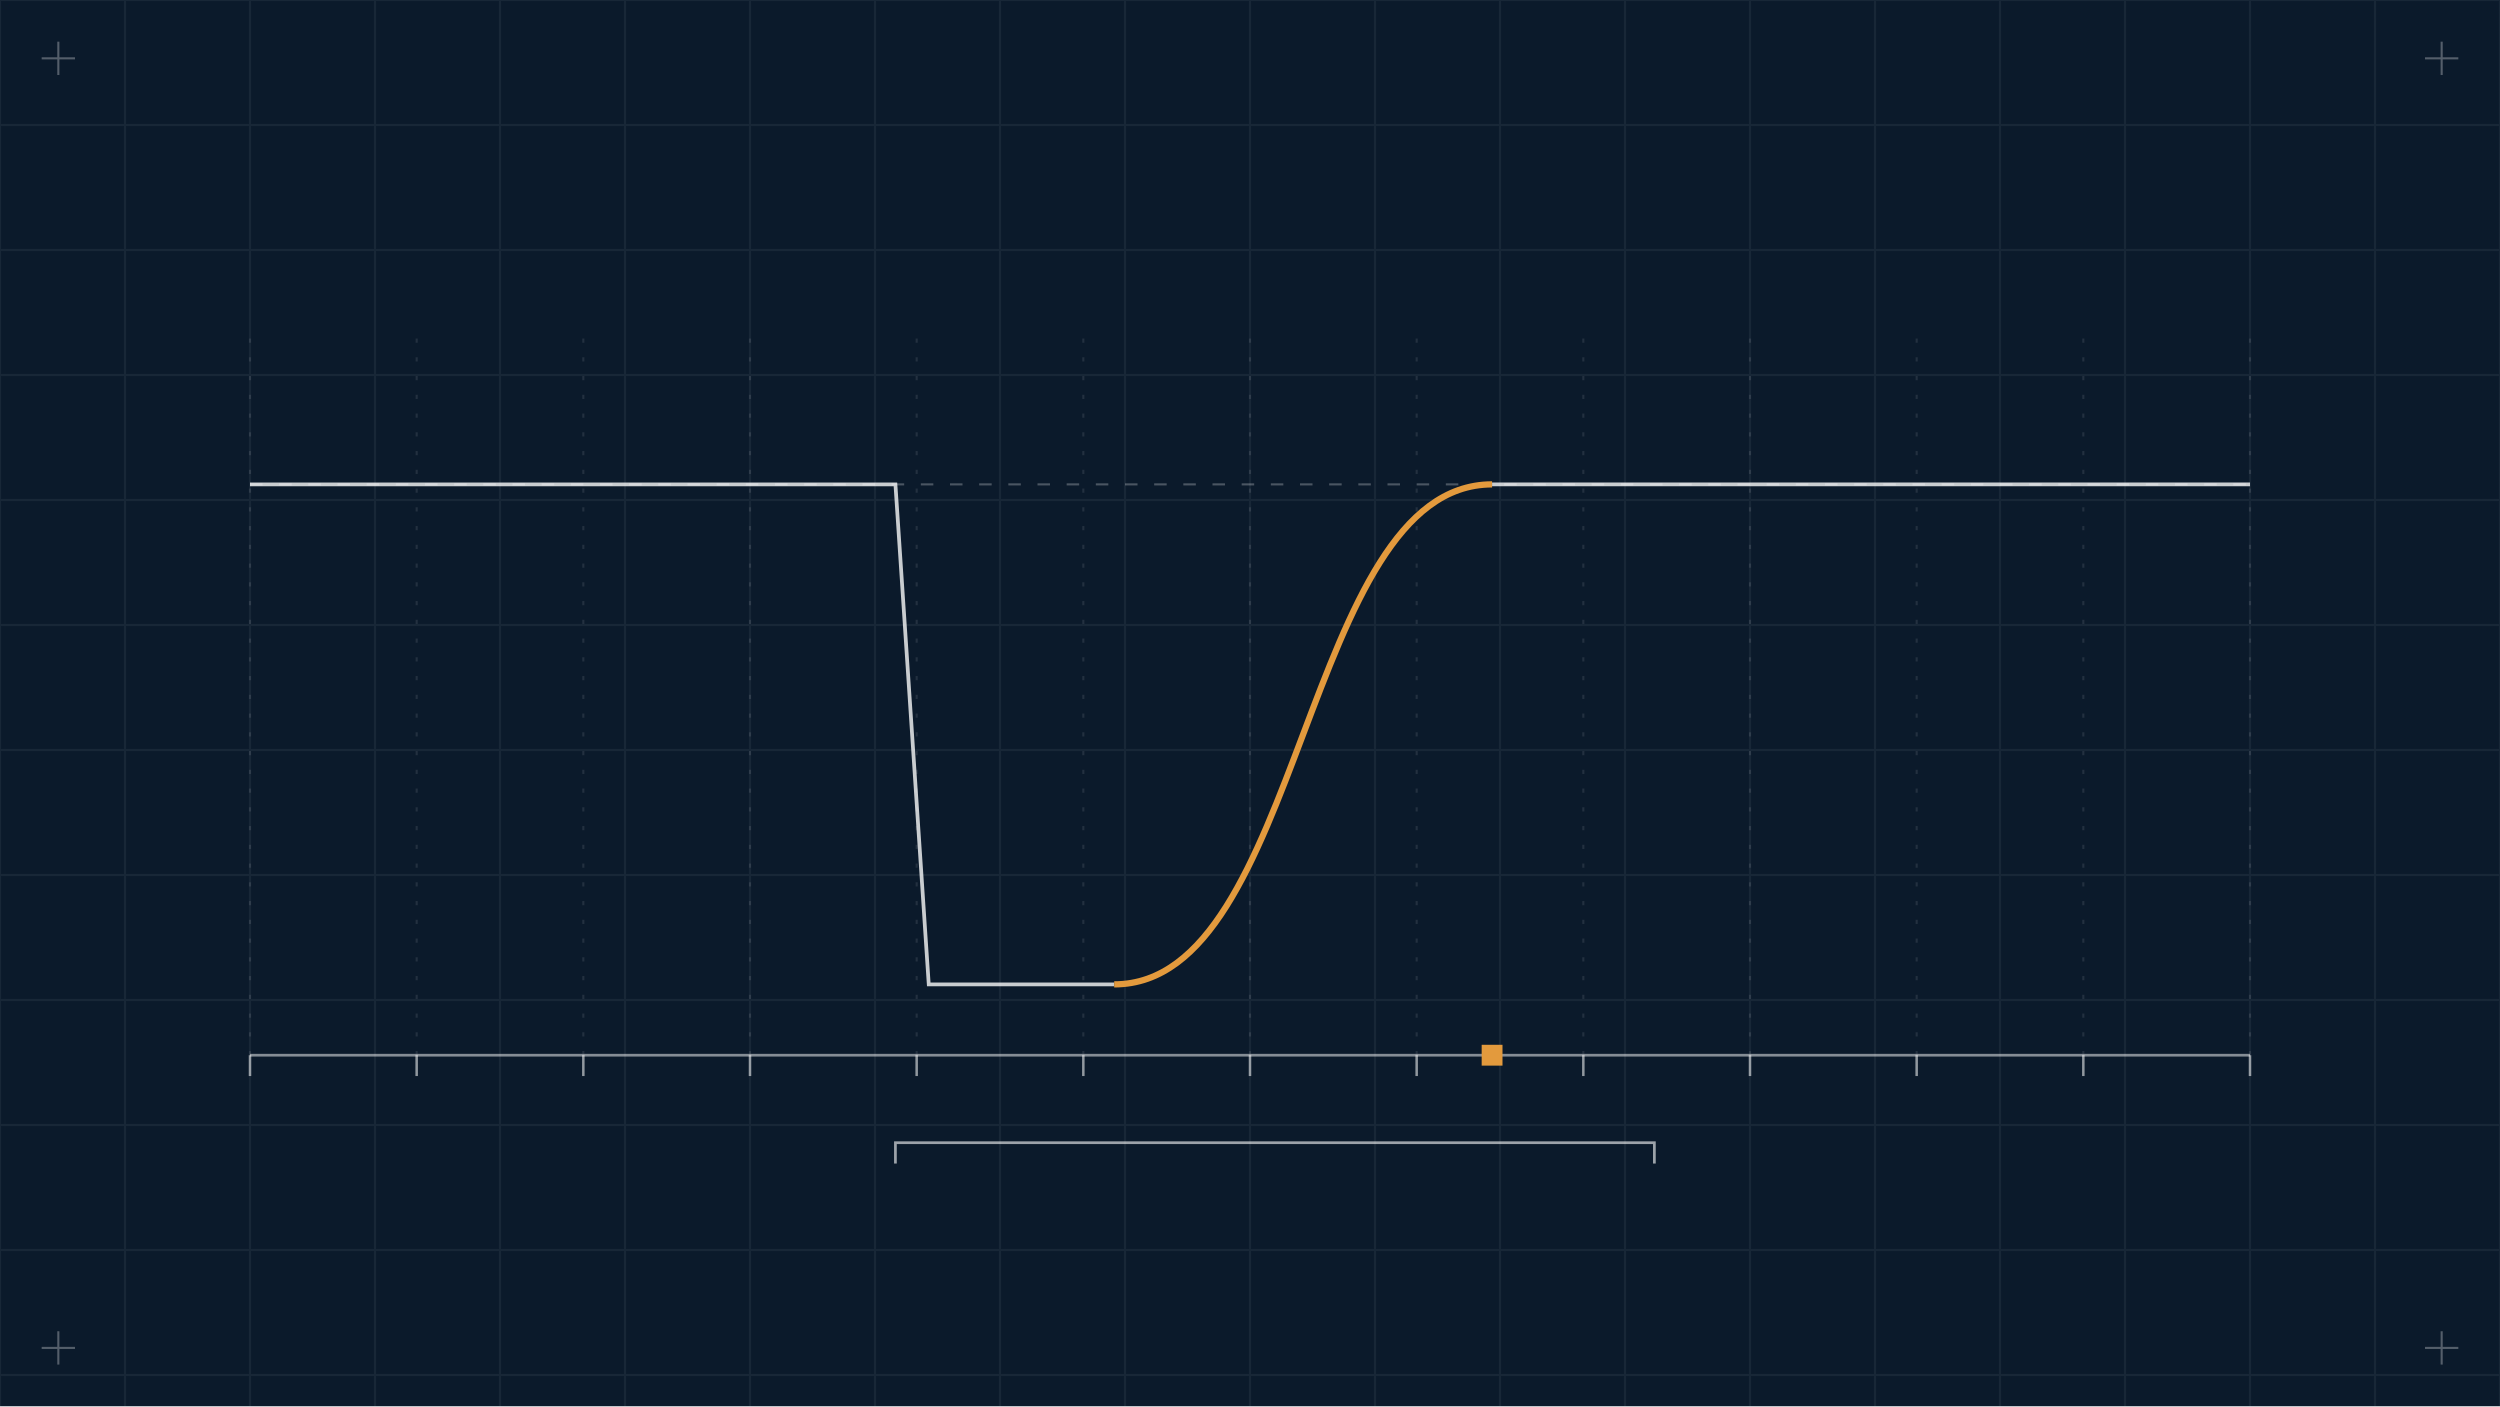
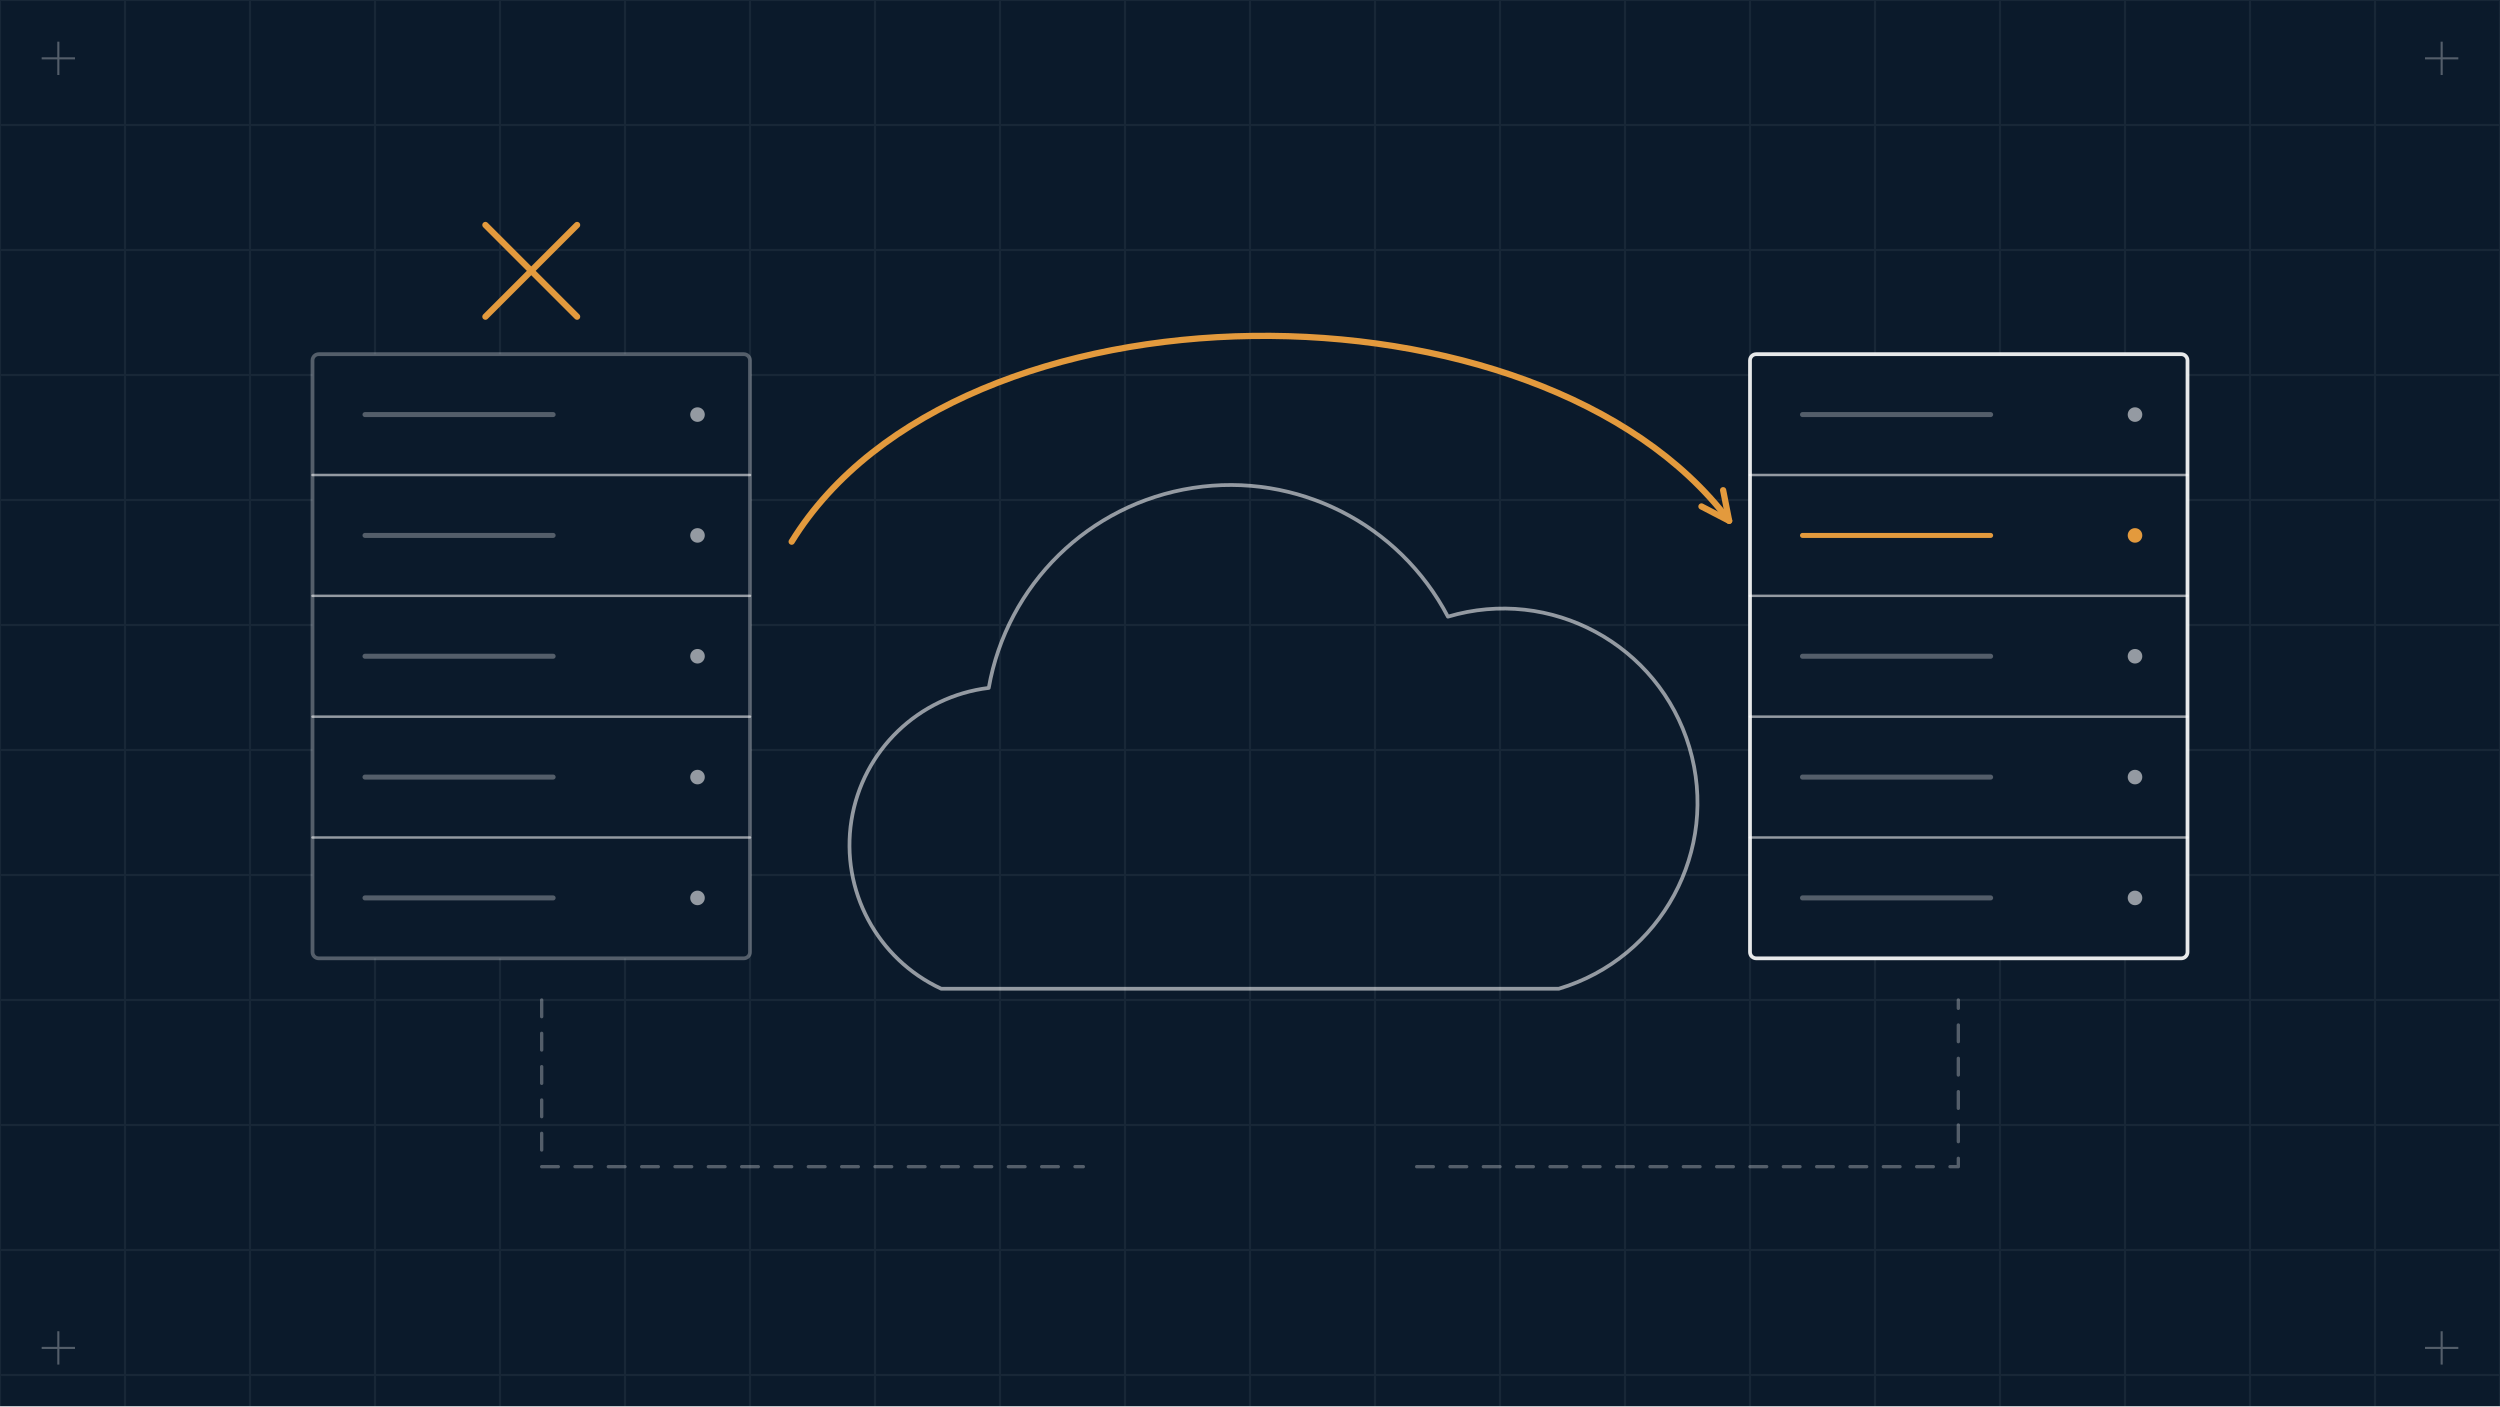
- <svg xmlns="http://www.w3.org/2000/svg" viewBox="0 0 1200 675" role="img" aria-label="Abstract illustration of a recovery arc returning to its baseline">
+ <svg xmlns="http://www.w3.org/2000/svg" viewBox="0 0 1200 675" role="img" aria-label="A primary site failing over to a second one, with the switch highlighted">
  <rect width="1200" height="675" fill="#0b1a2b" />
  <path d="M0 0V675M60 0V675M120 0V675M180 0V675M240 0V675M300 0V675M360 0V675M420 0V675M480 0V675M540 0V675M600 0V675M660 0V675M720 0V675M780 0V675M840 0V675M900 0V675M960 0V675M1020 0V675M1080 0V675M1140 0V675M1200 0V675M0 0H1200M0 60H1200M0 120H1200M0 180H1200M0 240H1200M0 300H1200M0 360H1200M0 420H1200M0 480H1200M0 540H1200M0 600H1200M0 660H1200" stroke="rgba(255,255,255,.055)" stroke-width="1" fill="none" />
  <path d="M20 28h16M28 20v16" stroke="rgba(255,255,255,.3)" stroke-width="1" />
  <path d="M1164 28h16M1172 20v16" stroke="rgba(255,255,255,.3)" stroke-width="1" />
  <path d="M20 647h16M28 639v16" stroke="rgba(255,255,255,.3)" stroke-width="1" />
  <path d="M1164 647h16M1172 639v16" stroke="rgba(255,255,255,.3)" stroke-width="1" />
-   <path d="M120 162.5V506.5" stroke="rgba(255,255,255,.1)" stroke-width="1" stroke-dasharray="2 7" />
-   <path d="M120 506.5v10" stroke="rgba(255,255,255,.55)" stroke-width="1.2" />
-   <path d="M200 162.5V506.5" stroke="rgba(255,255,255,.1)" stroke-width="1" stroke-dasharray="2 7" />
-   <path d="M200 506.5v10" stroke="rgba(255,255,255,.55)" stroke-width="1.2" />
-   <path d="M280 162.5V506.5" stroke="rgba(255,255,255,.1)" stroke-width="1" stroke-dasharray="2 7" />
-   <path d="M280 506.5v10" stroke="rgba(255,255,255,.55)" stroke-width="1.2" />
-   <path d="M360 162.5V506.5" stroke="rgba(255,255,255,.1)" stroke-width="1" stroke-dasharray="2 7" />
-   <path d="M360 506.5v10" stroke="rgba(255,255,255,.55)" stroke-width="1.2" />
-   <path d="M440 162.5V506.5" stroke="rgba(255,255,255,.1)" stroke-width="1" stroke-dasharray="2 7" />
-   <path d="M440 506.5v10" stroke="rgba(255,255,255,.55)" stroke-width="1.2" />
-   <path d="M520 162.5V506.5" stroke="rgba(255,255,255,.1)" stroke-width="1" stroke-dasharray="2 7" />
-   <path d="M520 506.5v10" stroke="rgba(255,255,255,.55)" stroke-width="1.2" />
-   <path d="M600 162.5V506.5" stroke="rgba(255,255,255,.1)" stroke-width="1" stroke-dasharray="2 7" />
-   <path d="M600 506.5v10" stroke="rgba(255,255,255,.55)" stroke-width="1.2" />
-   <path d="M680 162.5V506.5" stroke="rgba(255,255,255,.1)" stroke-width="1" stroke-dasharray="2 7" />
-   <path d="M680 506.5v10" stroke="rgba(255,255,255,.55)" stroke-width="1.2" />
-   <path d="M760 162.5V506.5" stroke="rgba(255,255,255,.1)" stroke-width="1" stroke-dasharray="2 7" />
-   <path d="M760 506.5v10" stroke="rgba(255,255,255,.55)" stroke-width="1.2" />
-   <path d="M840 162.5V506.5" stroke="rgba(255,255,255,.1)" stroke-width="1" stroke-dasharray="2 7" />
-   <path d="M840 506.5v10" stroke="rgba(255,255,255,.55)" stroke-width="1.2" />
-   <path d="M920 162.5V506.5" stroke="rgba(255,255,255,.1)" stroke-width="1" stroke-dasharray="2 7" />
-   <path d="M920 506.5v10" stroke="rgba(255,255,255,.55)" stroke-width="1.2" />
-   <path d="M1000 162.5V506.5" stroke="rgba(255,255,255,.1)" stroke-width="1" stroke-dasharray="2 7" />
-   <path d="M1000 506.5v10" stroke="rgba(255,255,255,.55)" stroke-width="1.2" />
-   <path d="M1080 162.5V506.5" stroke="rgba(255,255,255,.1)" stroke-width="1" stroke-dasharray="2 7" />
-   <path d="M1080 506.5v10" stroke="rgba(255,255,255,.55)" stroke-width="1.2" />
-   <path d="M120 506.5H1080" stroke="rgba(255,255,255,.5)" stroke-width="1.3" />
-   <path d="M120 232.5H1080" stroke="rgba(255,255,255,.26)" stroke-width="1" stroke-dasharray="6 8" />
-   <path d="M120 232.5H429.8L445.8 472.5H534.8" stroke="rgba(255,255,255,.78)" stroke-width="1.8" fill="none" />
-   <path d="M534.8 472.5C625.5 472.5 625.5 232.5 716.2 232.5" stroke="#e39a3d" stroke-width="3" fill="none" />
-   <path d="M716.2 232.5H1080" stroke="rgba(255,255,255,.78)" stroke-width="1.8" />
-   <path d="M429.8 558.5v-10H794.1v10" stroke="rgba(255,255,255,.6)" stroke-width="1.3" fill="none" />
-   <rect x="711.2" y="501.5" width="10" height="10" fill="#e39a3d" />
+   <rect x="150" y="170" width="210" height="290" rx="3" stroke="rgba(255,255,255,.3)" stroke-width="1.8" fill="#0b1a2b" />
+   <circle cx="334.8" cy="199" r="3.5" fill="rgba(255,255,255,.56)" />
+   <path d="M175.2 199L265.5 199" stroke="rgba(255,255,255,.3)" stroke-width="2.4" fill="none" stroke-linecap="round" stroke-linejoin="round" />
+   <path d="M150 228L360 228" stroke="rgba(255,255,255,.56)" stroke-width="1.2" fill="none" stroke-linecap="round" stroke-linejoin="round" />
+   <circle cx="334.8" cy="257" r="3.5" fill="rgba(255,255,255,.56)" />
+   <path d="M175.2 257L265.5 257" stroke="rgba(255,255,255,.3)" stroke-width="2.4" fill="none" stroke-linecap="round" stroke-linejoin="round" />
+   <path d="M150 286L360 286" stroke="rgba(255,255,255,.56)" stroke-width="1.2" fill="none" stroke-linecap="round" stroke-linejoin="round" />
+   <circle cx="334.8" cy="315" r="3.5" fill="rgba(255,255,255,.56)" />
+   <path d="M175.2 315L265.5 315" stroke="rgba(255,255,255,.3)" stroke-width="2.4" fill="none" stroke-linecap="round" stroke-linejoin="round" />
+   <path d="M150 344L360 344" stroke="rgba(255,255,255,.56)" stroke-width="1.2" fill="none" stroke-linecap="round" stroke-linejoin="round" />
+   <circle cx="334.8" cy="373" r="3.5" fill="rgba(255,255,255,.56)" />
+   <path d="M175.2 373L265.5 373" stroke="rgba(255,255,255,.3)" stroke-width="2.4" fill="none" stroke-linecap="round" stroke-linejoin="round" />
+   <path d="M150 402L360 402" stroke="rgba(255,255,255,.56)" stroke-width="1.2" fill="none" stroke-linecap="round" stroke-linejoin="round" />
+   <circle cx="334.8" cy="431" r="3.5" fill="rgba(255,255,255,.56)" />
+   <path d="M175.2 431L265.5 431" stroke="rgba(255,255,255,.3)" stroke-width="2.4" fill="none" stroke-linecap="round" stroke-linejoin="round" />
+   <path d="M233 108L277 152" stroke="#e39a3d" stroke-width="3" fill="none" stroke-linecap="round" stroke-linejoin="round" />
+   <path d="M233 152L277 108" stroke="#e39a3d" stroke-width="3" fill="none" stroke-linecap="round" stroke-linejoin="round" />
+   <rect x="840" y="170" width="210" height="290" rx="3" stroke="rgba(255,255,255,.9)" stroke-width="1.8" fill="#0b1a2b" />
+   <circle cx="1024.8" cy="199" r="3.5" fill="rgba(255,255,255,.56)" />
+   <path d="M865.2 199L955.5 199" stroke="rgba(255,255,255,.3)" stroke-width="2.4" fill="none" stroke-linecap="round" stroke-linejoin="round" />
+   <path d="M840 228L1050 228" stroke="rgba(255,255,255,.56)" stroke-width="1.2" fill="none" stroke-linecap="round" stroke-linejoin="round" />
+   <circle cx="1024.8" cy="257" r="3.5" fill="#e39a3d" />
+   <path d="M865.2 257L955.5 257" stroke="#e39a3d" stroke-width="2.4" fill="none" stroke-linecap="round" stroke-linejoin="round" />
+   <path d="M840 286L1050 286" stroke="rgba(255,255,255,.56)" stroke-width="1.2" fill="none" stroke-linecap="round" stroke-linejoin="round" />
+   <circle cx="1024.8" cy="315" r="3.5" fill="rgba(255,255,255,.56)" />
+   <path d="M865.2 315L955.5 315" stroke="rgba(255,255,255,.3)" stroke-width="2.4" fill="none" stroke-linecap="round" stroke-linejoin="round" />
+   <path d="M840 344L1050 344" stroke="rgba(255,255,255,.56)" stroke-width="1.2" fill="none" stroke-linecap="round" stroke-linejoin="round" />
+   <circle cx="1024.8" cy="373" r="3.5" fill="rgba(255,255,255,.56)" />
+   <path d="M865.2 373L955.5 373" stroke="rgba(255,255,255,.3)" stroke-width="2.4" fill="none" stroke-linecap="round" stroke-linejoin="round" />
+   <path d="M840 402L1050 402" stroke="rgba(255,255,255,.56)" stroke-width="1.2" fill="none" stroke-linecap="round" stroke-linejoin="round" />
+   <circle cx="1024.8" cy="431" r="3.5" fill="rgba(255,255,255,.56)" />
+   <path d="M865.2 431L955.5 431" stroke="rgba(255,255,255,.3)" stroke-width="2.4" fill="none" stroke-linecap="round" stroke-linejoin="round" />
+   <path d="M451.8 474.6a76 76 0 0 1 22.8 -144.4a117.8 117.8 0 0 1 220.4 -34.2a91.2 91.2 0 0 1 53.2 178.6z" stroke="rgba(255,255,255,.56)" stroke-width="1.8" fill="none" stroke-linecap="round" stroke-linejoin="round" />
+   <path d="M380 260C460 130 740 130 830 250" stroke="#e39a3d" stroke-width="3" fill="none" stroke-linecap="round" stroke-linejoin="round" />
+   <path d="M816.7 243.1L830 250L827.1 235.3" stroke="#e39a3d" stroke-width="3" fill="none" stroke-linecap="round" stroke-linejoin="round" />
+   <path d="M260 480 V560 H520 M680 560 H940 V480" stroke="rgba(255,255,255,.3)" stroke-width="1.6" fill="none" stroke-dasharray="8 8" stroke-linecap="round" stroke-linejoin="round" />
</svg>
